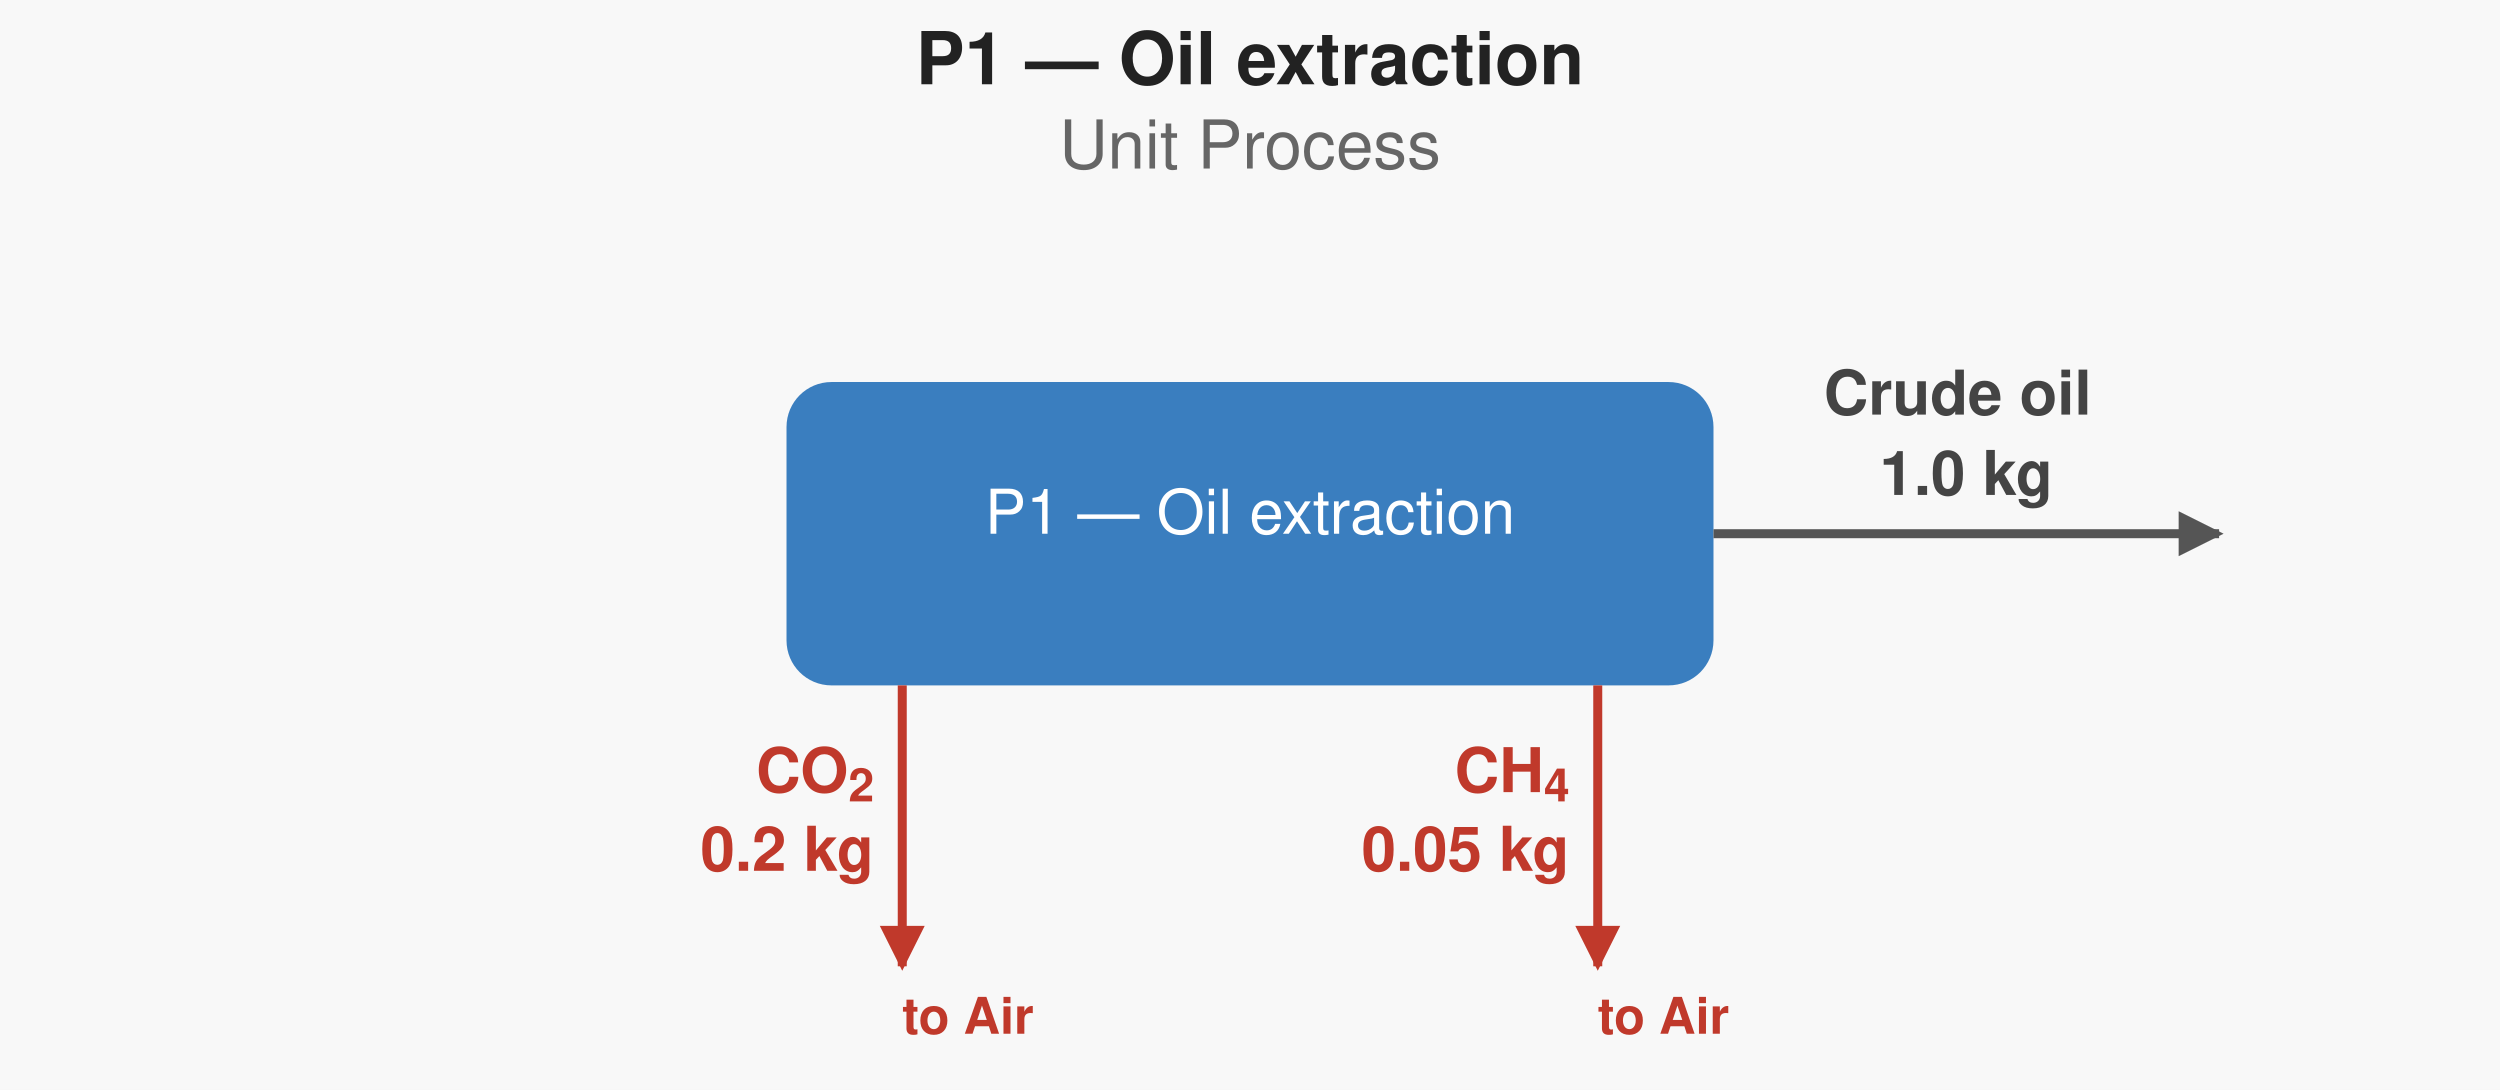
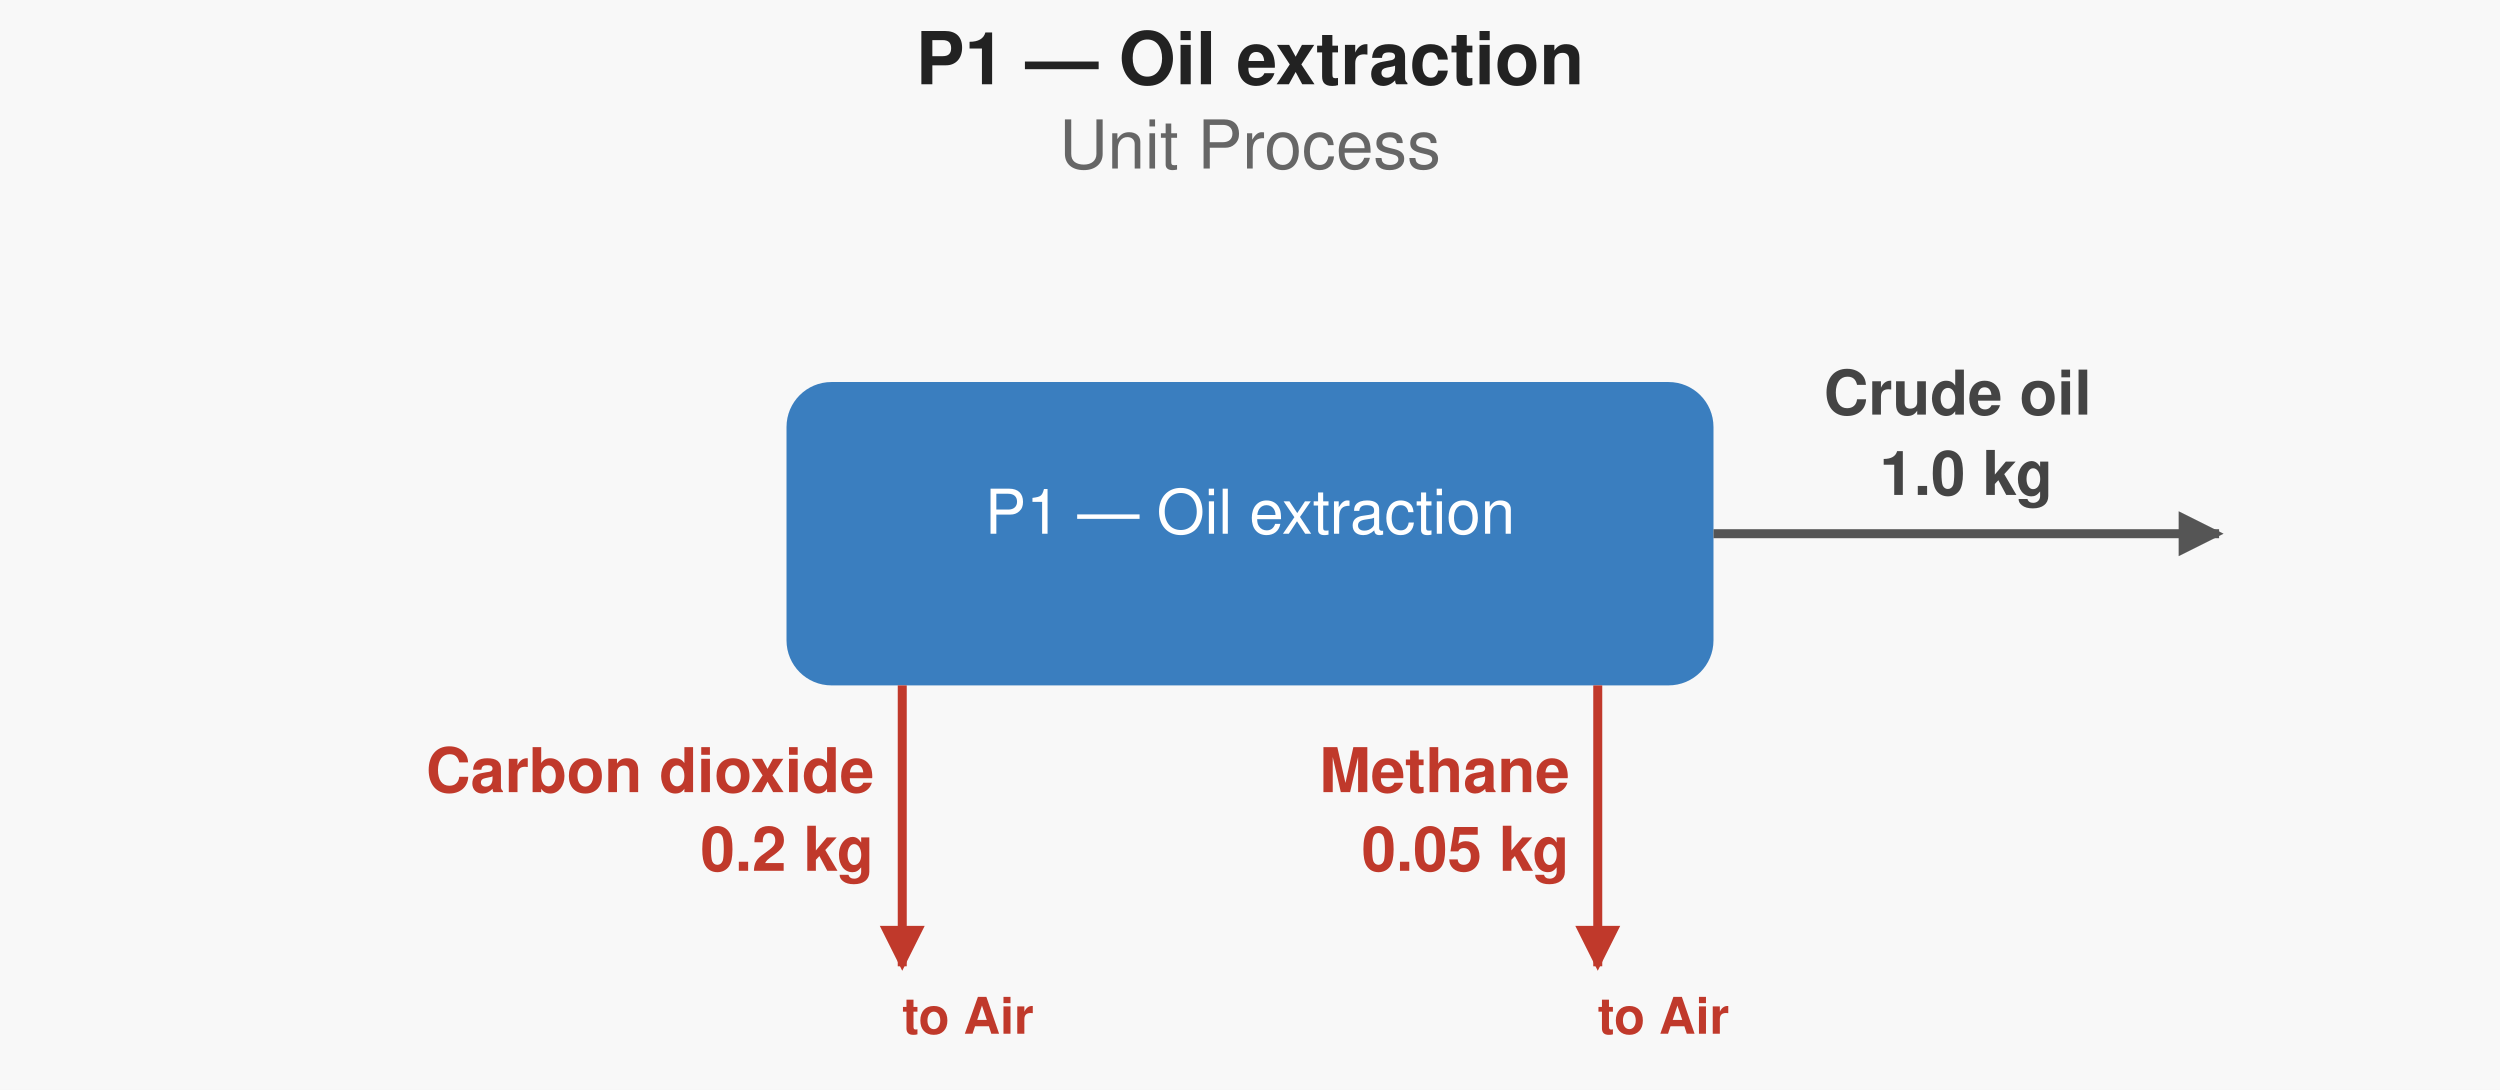
<svg xmlns="http://www.w3.org/2000/svg" width="445.0" height="194.0" viewBox="0 0 445.0 194.0">
  <rect x="0" y="0" width="445.0" height="194.0" fill="#f8f8f8" />
  <defs>
    <marker id="arr" viewBox="0 0 10 10" refX="9" refY="5" markerWidth="5" markerHeight="5" orient="auto">
      <path d="M0,0 L10,5 L0,10 z" fill="#555555" />
    </marker>
    <marker id="arr-green" viewBox="0 0 10 10" refX="9" refY="5" markerWidth="5" markerHeight="5" orient="auto">
      <path d="M0,0 L10,5 L0,10 z" fill="#2d7a45" />
    </marker>
    <marker id="arr-red" viewBox="0 0 10 10" refX="9" refY="5" markerWidth="5" markerHeight="5" orient="auto">
      <path d="M0,0 L10,5 L0,10 z" fill="#c0392b" />
    </marker>
  </defs>
  <text x="222.5" y="15.0" text-anchor="middle" dominant-baseline="auto" font-family="Helvetica,Arial,sans-serif" font-size="13" font-weight="bold" fill="#222">P1 — Oil extraction</text>
  <text x="222.5" y="30.0" text-anchor="middle" dominant-baseline="auto" font-family="Helvetica,Arial,sans-serif" font-size="12" font-weight="normal" fill="#666">Unit Process</text>
  <rect x="140.0" y="68.0" width="165" height="54" rx="8" fill="#3a7ebf" />
  <text x="222.5" y="95.0" text-anchor="middle" dominant-baseline="auto" font-family="Helvetica,Arial,sans-serif" font-size="11" font-weight="normal" fill="white">P1 — Oil extraction</text>
  <line x1="305.0" y1="95.0" x2="395.0" y2="95.0" stroke="#555555" stroke-width="1.6" marker-end="url(#arr)" />
  <text text-anchor="middle" font-family="Helvetica,Arial,sans-serif" font-size="11" font-weight="bold" fill="#444">
    <tspan x="350.0" y="73.8" dominant-baseline="auto">Crude oil</tspan>
    <tspan x="350.0" y="88.1" dominant-baseline="auto">1.0 kg</tspan>
  </text>
  <line x1="160.6" y1="122.0" x2="160.6" y2="172.0" stroke="#c0392b" stroke-width="1.6" marker-end="url(#arr-red)" />
-   <text x="155.6" y="141.0" text-anchor="end" dominant-baseline="auto" font-family="Helvetica,Arial,sans-serif" font-size="11" font-weight="bold" fill="#c0392b">CO<tspan baseline-shift="sub" font-size="0.75em">2</tspan>
-   </text>
+   <text x="155.6" y="141.0" text-anchor="end" dominant-baseline="auto" font-family="Helvetica,Arial,sans-serif" font-size="11" font-weight="bold" fill="#c0392b">Carbon dioxide</text>
  <text x="155.6" y="155.0" text-anchor="end" dominant-baseline="auto" font-family="Helvetica,Arial,sans-serif" font-size="11" font-weight="bold" fill="#c0392b">0.2 kg</text>
  <text x="160.6" y="184.0" text-anchor="start" dominant-baseline="auto" font-family="Helvetica,Arial,sans-serif" font-size="9" font-weight="bold" fill="#c0392b">to Air</text>
  <line x1="284.4" y1="122.0" x2="284.4" y2="172.0" stroke="#c0392b" stroke-width="1.6" marker-end="url(#arr-red)" />
-   <text x="279.4" y="141.0" text-anchor="end" dominant-baseline="auto" font-family="Helvetica,Arial,sans-serif" font-size="11" font-weight="bold" fill="#c0392b">CH<tspan baseline-shift="sub" font-size="0.75em">4</tspan>
-   </text>
+   <text x="279.4" y="141.0" text-anchor="end" dominant-baseline="auto" font-family="Helvetica,Arial,sans-serif" font-size="11" font-weight="bold" fill="#c0392b">Methane</text>
  <text x="279.4" y="155.0" text-anchor="end" dominant-baseline="auto" font-family="Helvetica,Arial,sans-serif" font-size="11" font-weight="bold" fill="#c0392b">0.05 kg</text>
  <text x="284.4" y="184.0" text-anchor="start" dominant-baseline="auto" font-family="Helvetica,Arial,sans-serif" font-size="9" font-weight="bold" fill="#c0392b">to Air</text>
</svg>
